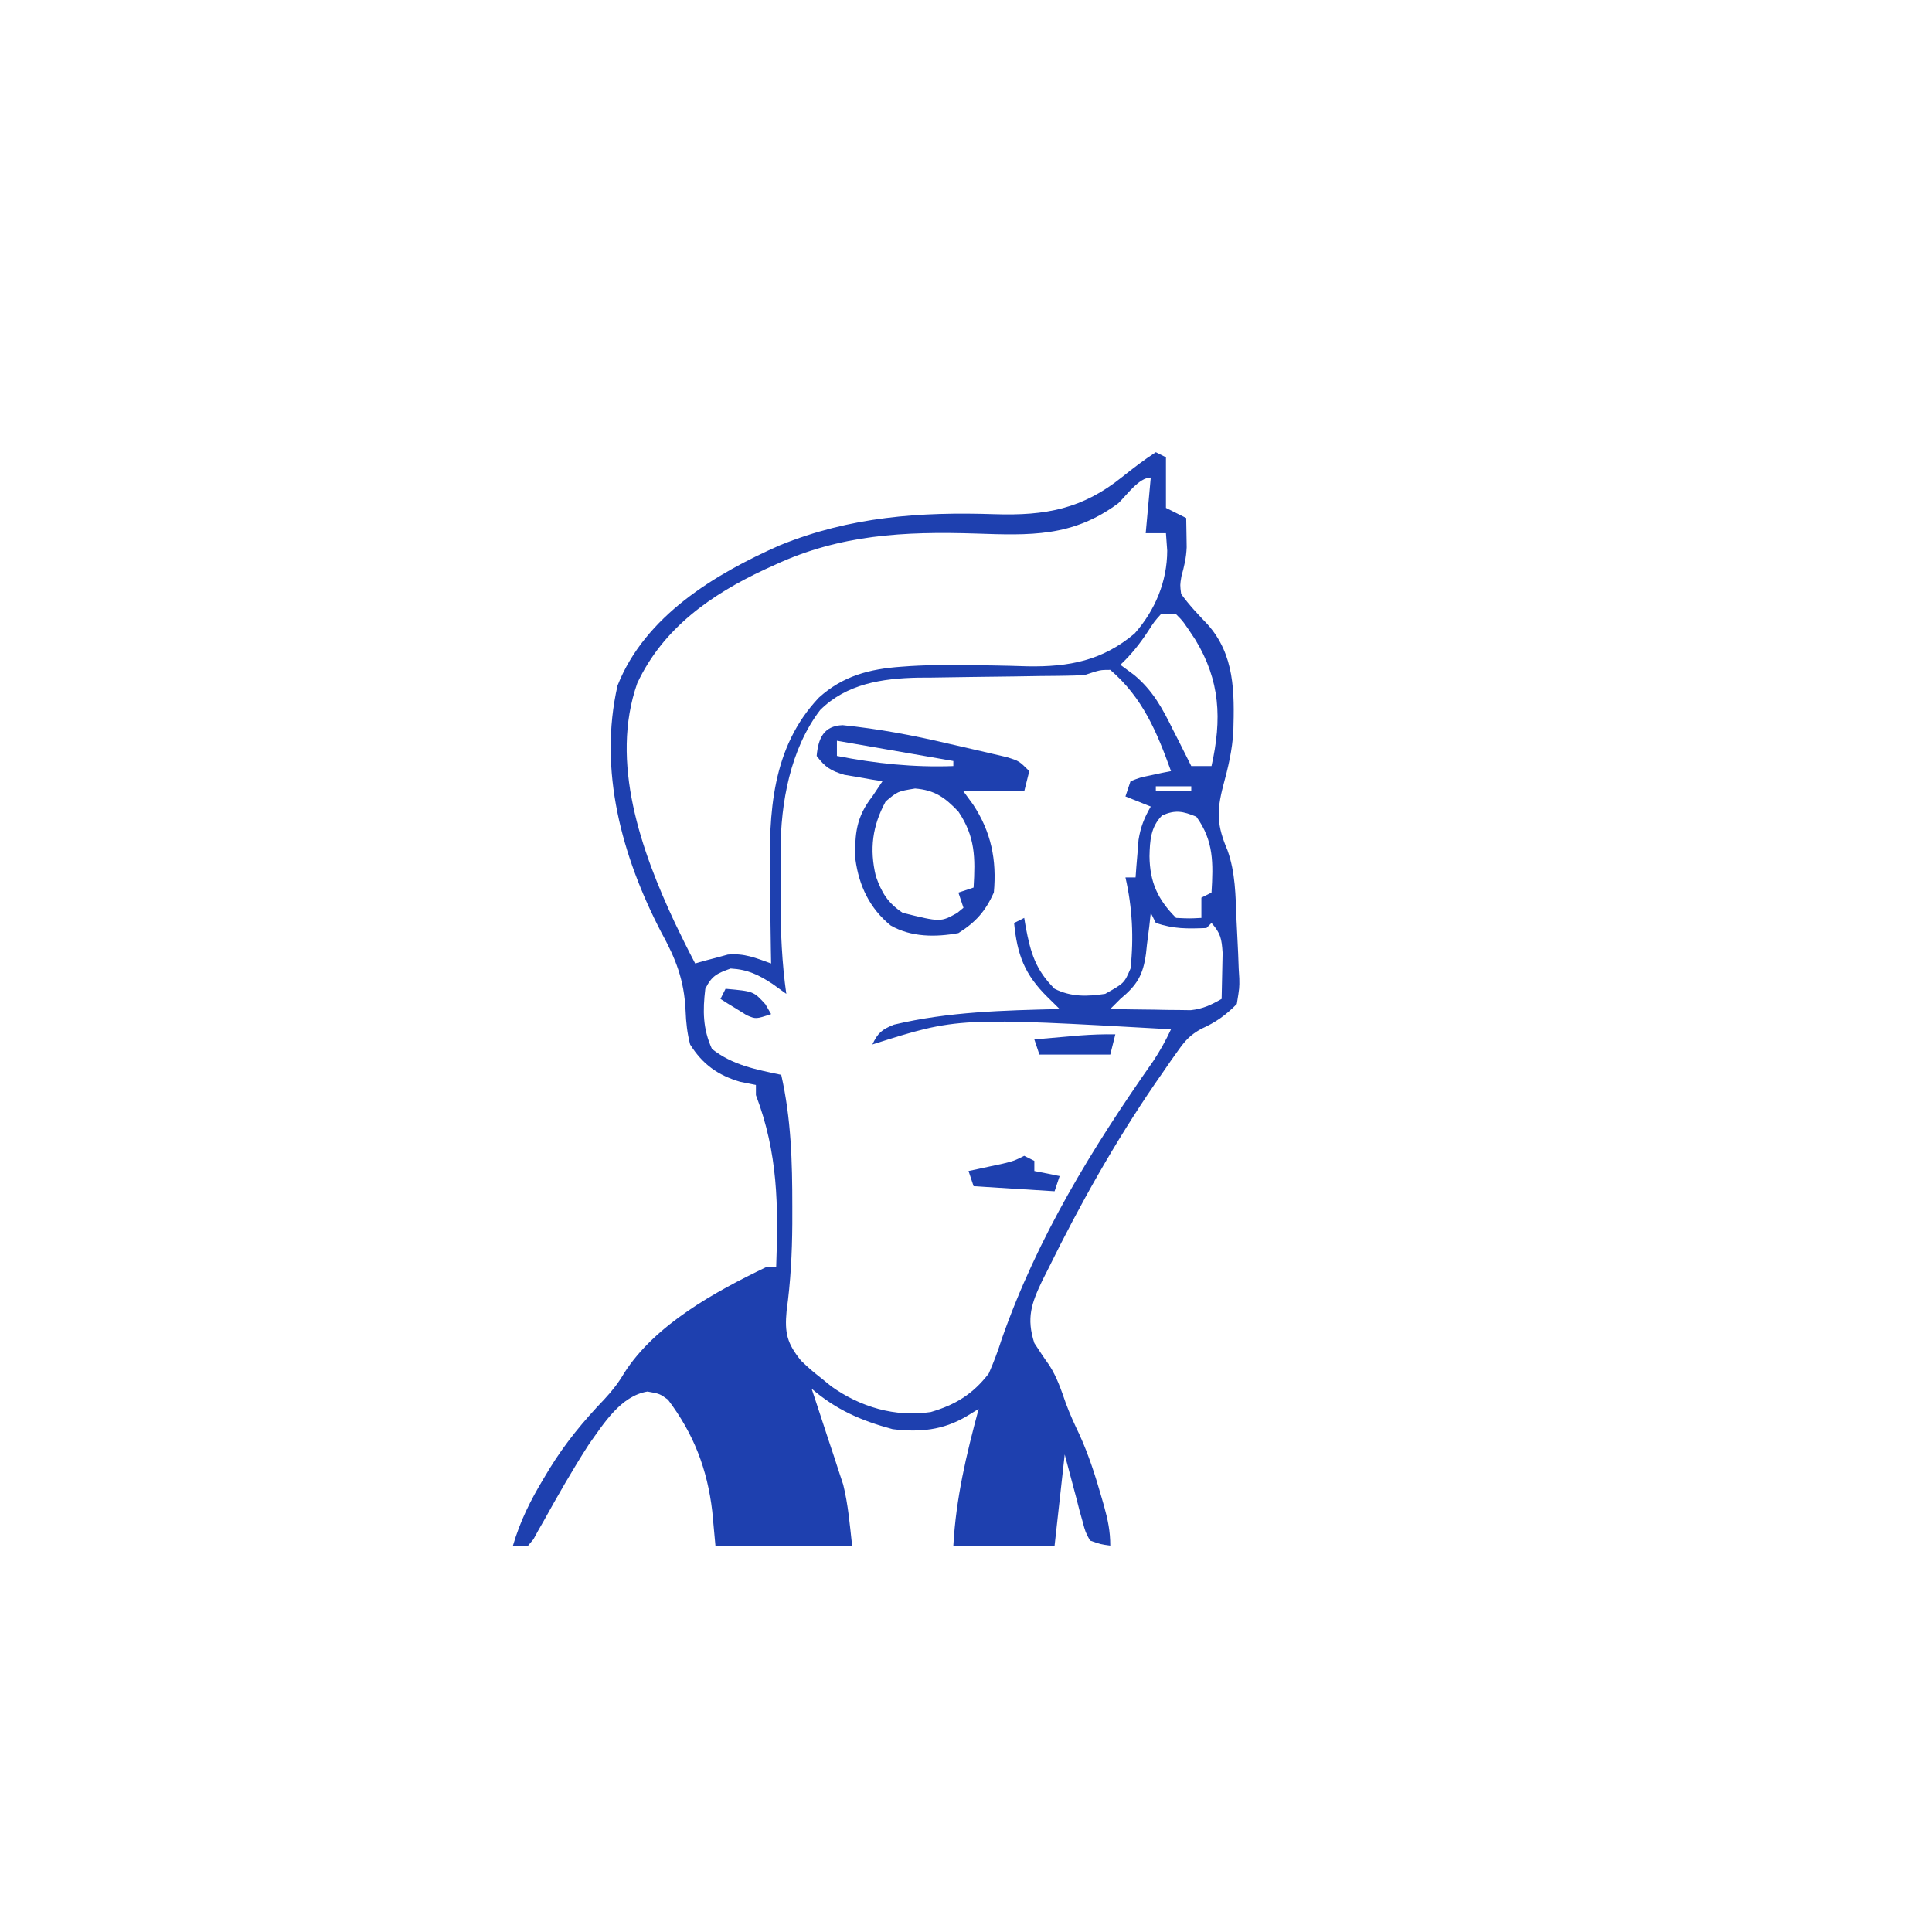
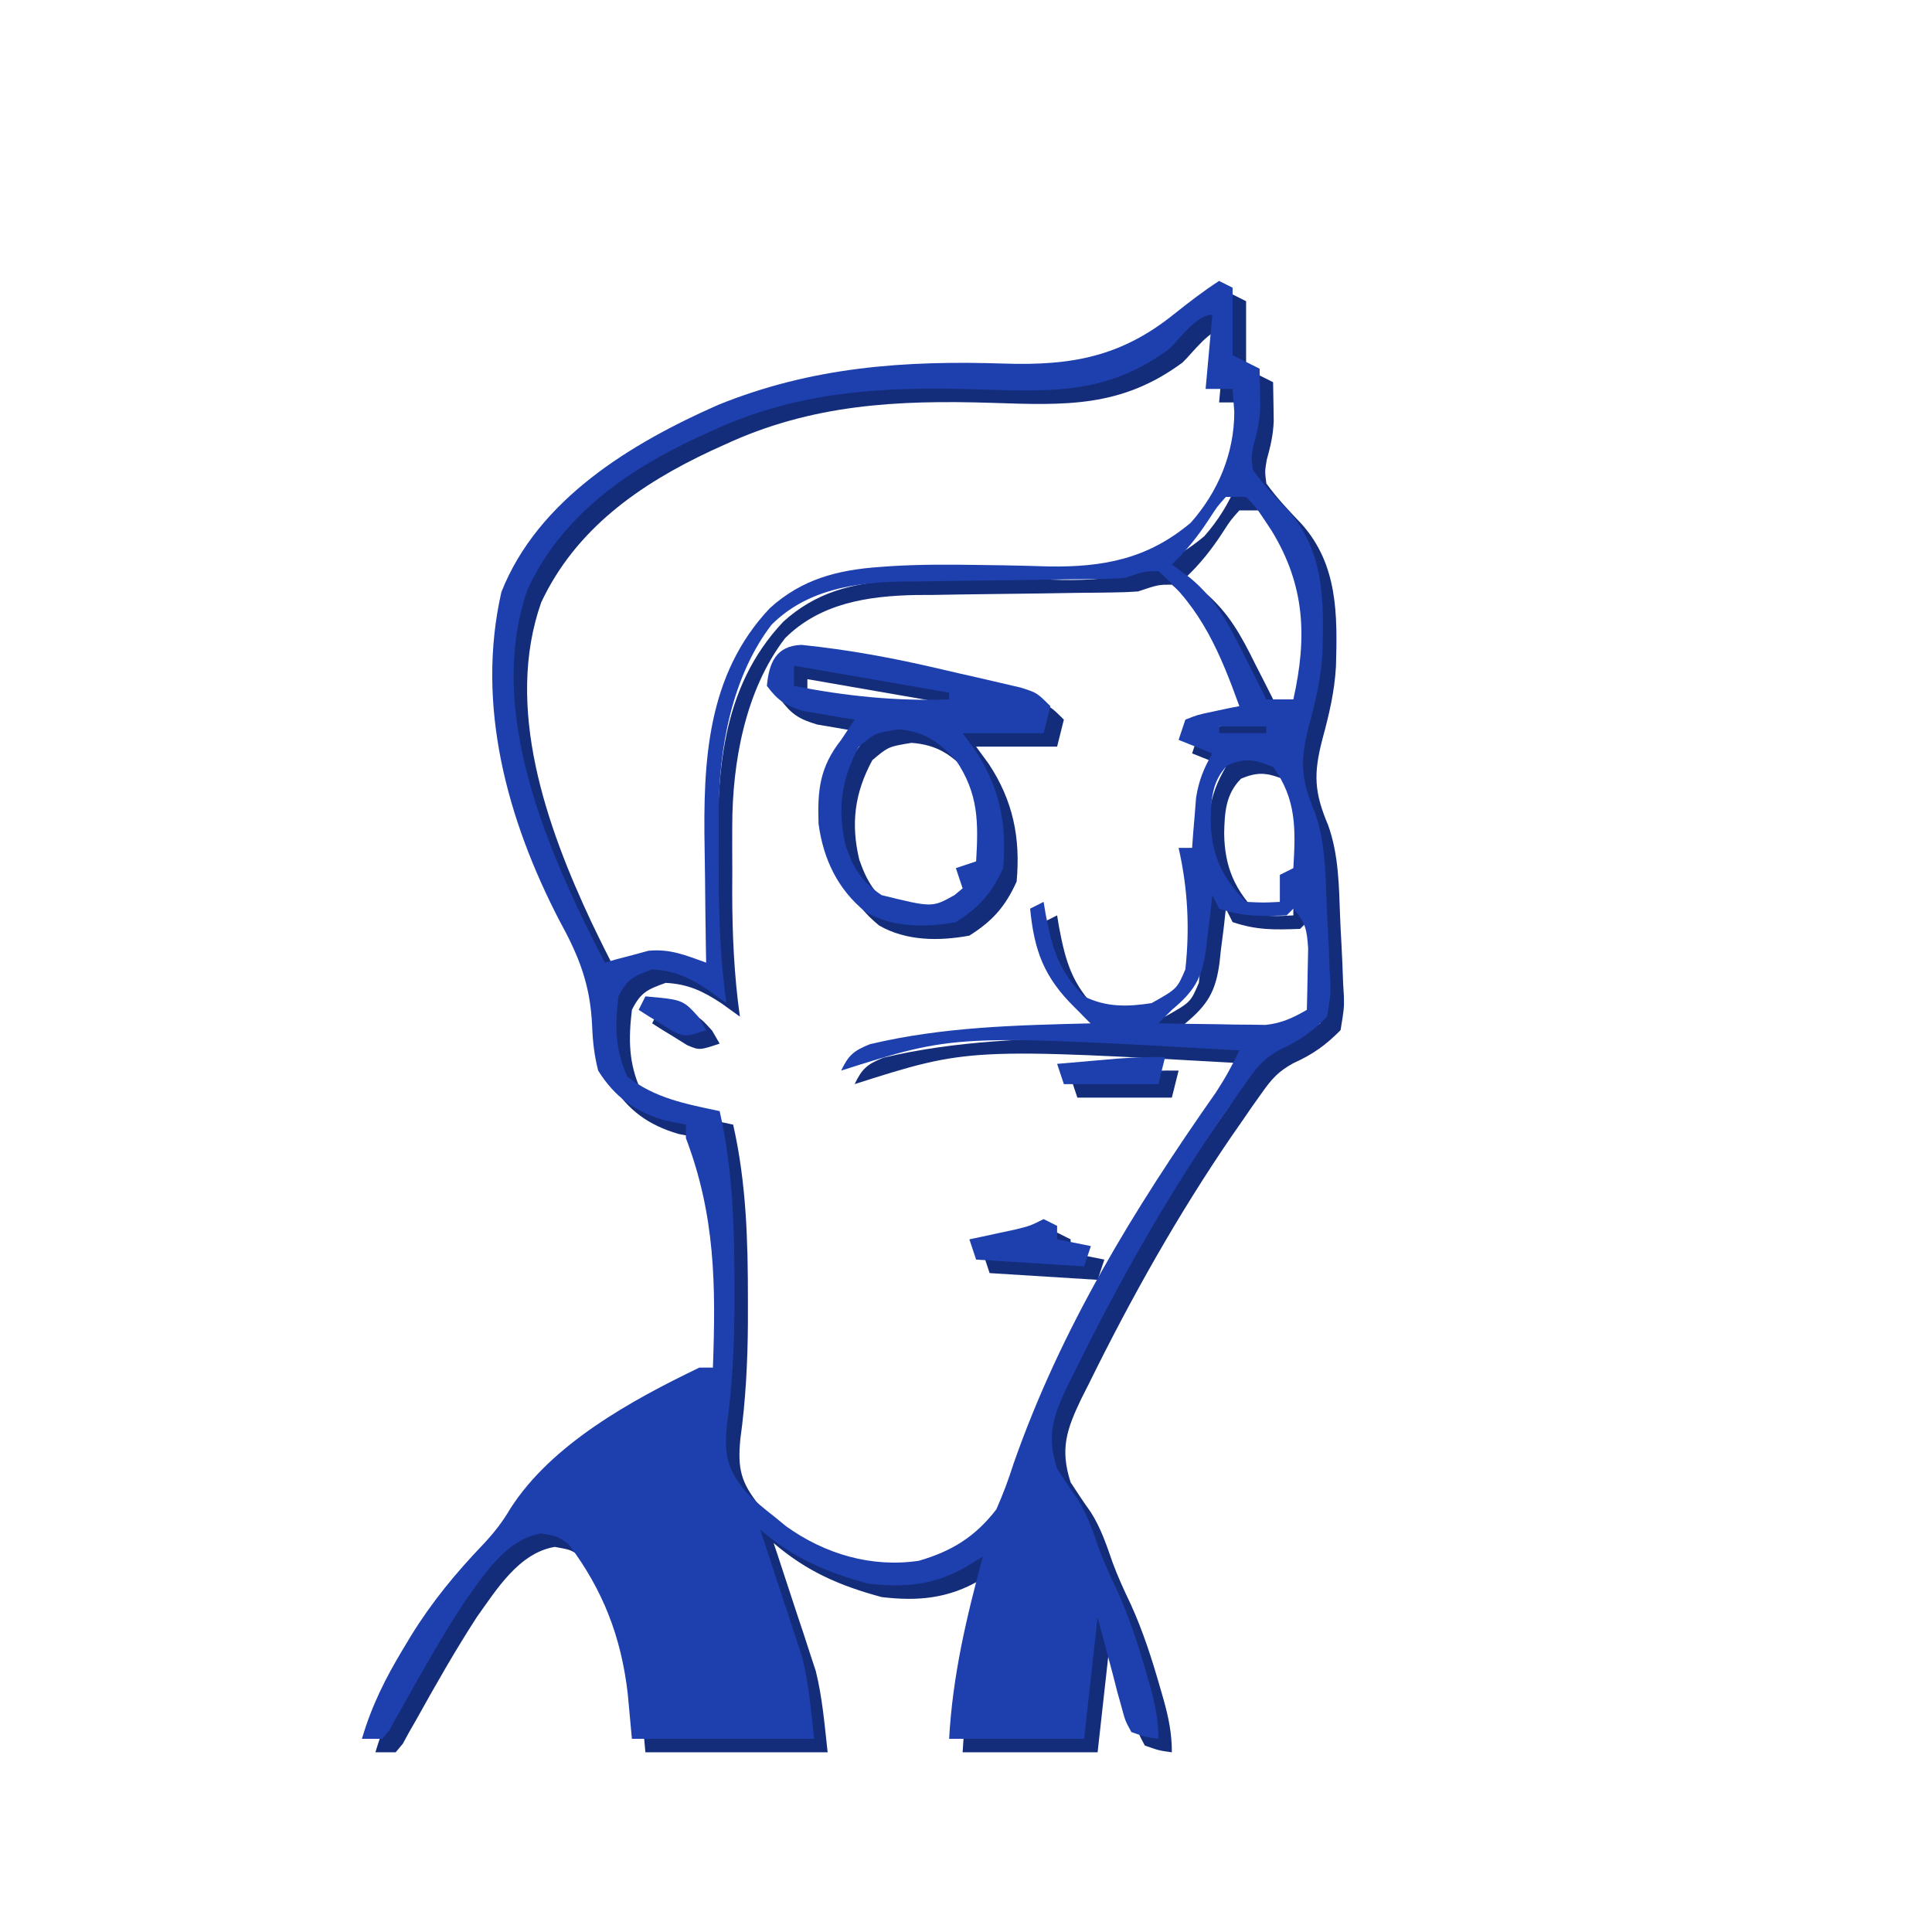
<svg xmlns="http://www.w3.org/2000/svg" version="1.1" width="229" height="229" viewBox="0 0 229 229">
-   <g transform="translate(45.8,45.8) scale(0.6)">
+   <g transform="translate(22.9,22.9) scale(0.8)">
+     <g transform="translate(2,2)">
+       <path d="M0 0 C0.33 0.165 0.33 0.165 2 1 C2 4.3 2 7.6 2 11 C2.66 11.33 2.66 11.33 6 13 C6.028 14.187 6.047 15.375 6.062 16.562 C6.068 16.929 6.068 16.929 6.094 18.785 C6.006 20.866 5.615 22.506 5.062 24.5 C4.77 26.223 4.77 26.223 5 28 C6.57 30.189 8.35 32.043 10.207 33.992 C15.598 40.03 15.533 47.381 15.316 55.113 C15.101 58.878 14.298 62.237 13.312 65.875 C11.956 71.061 12.097 73.779 14.16 78.648 C15.718 83.01 15.756 87.58 15.928 92.176 C15.978 93.446 16.041 94.715 16.115 95.984 C16.229 98.01 16.307 100.034 16.375 102.062 C16.413 102.694 16.452 103.325 16.491 103.975 C16.523 105.785 16.523 105.785 16 109 C13.793 111.242 11.853 112.616 8.994 113.903 C6.783 115.12 5.822 116.2 4.371 118.246 C3.899 118.909 3.427 119.571 2.941 120.253 C2.445 120.974 1.949 121.695 1.438 122.438 C0.914 123.192 0.39 123.946 -0.15 124.723 C-8.124 136.384 -15.018 148.641 -21.25 161.312 C-21.645 162.095 -22.041 162.877 -22.448 163.683 C-24.582 168.166 -25.597 171.056 -24 176 C-23.037 177.476 -22.071 178.95 -21.039 180.379 C-19.525 182.742 -18.697 185.247 -17.777 187.887 C-16.986 190.037 -16.048 192.058 -15.062 194.125 C-13.254 198.119 -11.956 202.17 -10.75 206.375 C-10.575 206.982 -10.4 207.59 -10.219 208.215 C-9.468 210.919 -9 213.177 -9 216 C-10.907 215.739 -10.907 215.739 -13 215 C-13.913 213.326 -13.913 213.326 -14.484 211.184 C-14.677 210.496 -14.87 209.808 -15.069 209.099 C-15.294 208.221 -15.519 207.343 -15.75 206.438 C-16.492 203.653 -17.235 200.869 -18 198 C-18.66 203.94 -19.32 209.88 -20 216 C-26.6 216 -33.2 216 -40 216 C-39.479 206.616 -37.44 198.047 -35 189 C-35.788 189.481 -36.575 189.962 -37.387 190.457 C-42.062 193.218 -46.649 193.649 -52 193 C-58.244 191.312 -63.113 189.192 -68 185 C-67.897 185.31 -67.897 185.31 -67.373 186.877 C-66.427 189.727 -65.495 192.582 -64.562 195.438 C-64.4 195.924 -64.4 195.924 -63.576 198.389 C-63.264 199.352 -62.951 200.316 -62.629 201.309 C-62.485 201.746 -62.485 201.746 -61.756 203.959 C-60.777 207.895 -60.448 211.969 -60 216 C-68.91 216 -77.82 216 -87 216 C-87.206 213.773 -87.412 211.545 -87.625 209.25 C-88.593 200.917 -91.285 193.925 -96.379 187.172 C-98 186 -98 186 -100.426 185.566 C-105.72 186.458 -109.013 191.82 -112 196 C-115.208 200.963 -118.131 206.092 -120.998 211.258 C-121.329 211.833 -121.659 212.408 -122 213 C-122.311 213.57 -122.621 214.141 -122.942 214.729 C-123.291 215.148 -123.64 215.568 -124 216 C-124.99 216 -125.98 216 -127 216 C-125.579 211.151 -123.542 207.07 -120.938 202.75 C-120.544 202.094 -120.151 201.438 -119.745 200.762 C-116.597 195.661 -113.067 191.401 -108.918 187.066 C-107.341 185.368 -106.166 183.854 -105 181.875 C-98.88 172.308 -86.994 165.806 -77 161 C-76.34 161 -75.68 161 -75 161 C-74.551 148.813 -74.643 138.457 -79 127 C-79 126.34 -79 125.68 -79 125 C-80.031 124.794 -81.062 124.588 -82.125 124.375 C-86.525 123.078 -89.55 120.912 -92 117 C-92.578 114.74 -92.806 112.672 -92.895 110.344 C-93.171 104.207 -94.856 100.023 -97.75 94.75 C-105.47 79.846 -110.159 62.864 -106.336 46.086 C-100.908 32.35 -87.071 24.034 -74.25 18.375 C-60.325 12.727 -46.626 11.754 -31.775 12.247 C-21.808 12.56 -14.503 11.224 -6.625 4.875 C-4.461 3.156 -2.324 1.497 0 0 Z M-7.406 10.078 C-16.488 16.808 -24.853 16.421 -35.688 16.062 C-49.662 15.628 -62.342 16.253 -75.25 22.25 C-75.918 22.553 -76.585 22.856 -77.273 23.168 C-87.885 28.134 -97.337 34.766 -102.438 45.625 C-107.914 61.176 -101.66 78.798 -95 93 C-93.709 95.69 -92.39 98.36 -91 101 C-90.42 100.832 -89.84 100.665 -89.242 100.492 C-88.852 100.39 -88.852 100.39 -86.875 99.875 C-86.109 99.666 -85.344 99.457 -84.555 99.242 C-81.303 98.934 -79.047 99.911 -76 101 C-76.016 100.124 -76.031 99.248 -76.048 98.345 C-76.103 95.035 -76.137 91.725 -76.165 88.415 C-76.18 86.993 -76.2 85.571 -76.226 84.15 C-76.458 71.275 -75.921 58.371 -66.555 48.473 C-61.815 44.192 -56.573 42.817 -50.25 42.375 C-49.68 42.334 -49.11 42.293 -48.523 42.251 C-44.216 41.995 -39.935 42.009 -35.621 42.082 C-35.051 42.09 -35.051 42.09 -32.169 42.129 C-29.888 42.167 -27.607 42.224 -25.327 42.3 C-17.166 42.439 -10.554 41.182 -4.188 35.812 C-0.14 31.23 2.239 25.543 2.25 19.438 C2.167 18.303 2.085 17.169 2 16 C0.68 16 -0.64 16 -2 16 C-1.67 12.37 -1.34 8.74 -1 5 C-3.338 5 -5.791 8.529 -7.406 10.078 Z M1 32 C-0.281 33.426 -0.281 33.426 -1.5 35.312 C-3.146 37.829 -4.811 39.931 -7 42 C-6.1 42.664 -5.2 43.328 -4.273 44.012 C-0.601 47.072 1.29 50.573 3.375 54.812 C3.729 55.505 4.084 56.198 4.449 56.912 C5.312 58.602 6.158 60.3 7 62 C8.32 62 9.64 62 11 62 C13.073 52.736 12.723 45.108 7.793 37.02 C5.413 33.417 5.413 33.417 4 32 C3.01 32 2.02 32 1 32 Z M-14 44 C-15.287 44.098 -16.579 44.145 -17.87 44.158 C-18.255 44.163 -18.255 44.163 -20.208 44.189 C-21.039 44.196 -21.87 44.203 -22.727 44.211 C-24.499 44.239 -26.271 44.268 -28.043 44.297 C-30.827 44.338 -33.611 44.375 -36.396 44.401 C-39.09 44.429 -41.783 44.475 -44.477 44.523 C-44.886 44.525 -44.886 44.525 -46.959 44.533 C-54.077 44.682 -61.095 45.745 -66.312 50.938 C-72.19 58.611 -74.122 69.276 -74.133 78.738 C-74.134 79.806 -74.135 80.874 -74.137 81.975 C-74.133 83.076 -74.129 84.178 -74.125 85.312 C-74.129 86.402 -74.133 87.492 -74.137 88.615 C-74.129 94.813 -73.864 100.86 -73 107 C-73.443 106.68 -73.443 106.68 -75.688 105.062 C-78.441 103.242 -80.635 102.177 -84 102 C-86.706 102.977 -87.703 103.405 -89 106 C-89.516 110.306 -89.502 113.901 -87.688 117.875 C-83.61 121.099 -79.022 121.935 -74 123 C-72.04 131.647 -71.807 140.156 -71.812 149 C-71.813 149.571 -71.813 149.571 -71.813 152.458 C-71.853 158.273 -72.142 163.869 -72.938 169.625 C-73.353 174.008 -72.849 176.058 -70.062 179.5 C-68.082 181.352 -68.082 181.352 -66 183 C-65.385 183.503 -64.77 184.005 -64.137 184.523 C-58.412 188.624 -51.499 190.675 -44.473 189.621 C-39.602 188.203 -36.135 186.073 -33 182 C-31.991 179.7 -31.188 177.564 -30.438 175.188 C-23.416 155.156 -12.616 137.541 -0.505 120.276 C0.845 118.234 1.964 116.214 3 114 C-39.102 111.623 -39.102 111.623 -56 117 C-54.891 114.692 -54.145 114.058 -51.734 113.086 C-40.934 110.513 -30.067 110.27 -19 110 C-19.394 109.612 -19.394 109.612 -21.391 107.648 C-25.949 103.164 -27.387 99.25 -28 93 C-27.34 92.67 -26.68 92.34 -26 92 C-25.902 92.592 -25.804 93.183 -25.703 93.793 C-24.725 98.959 -23.743 102.257 -20 106 C-16.74 107.63 -13.565 107.552 -10 107 C-6.23 104.879 -6.23 104.879 -5 102 C-4.329 95.902 -4.639 89.979 -6 84 C-5.34 84 -4.68 84 -4 84 C-3.976 83.662 -3.976 83.662 -3.852 81.953 C-3.777 81.061 -3.702 80.169 -3.625 79.25 C-3.59 78.809 -3.59 78.809 -3.414 76.578 C-3.001 74.009 -2.288 72.242 -1 70 C-2.65 69.34 -4.3 68.68 -6 68 C-5.835 67.505 -5.835 67.505 -5 65 C-3.152 64.27 -3.152 64.27 -0.938 63.812 C-0.204 63.654 0.529 63.495 1.285 63.332 C1.851 63.222 2.417 63.113 3 63 C0.209 55.284 -2.596 48.484 -9 43 C-11 43 -11 43 -14 44 Z M0 66 C0 66.33 0 66.66 0 67 C2.31 67 4.62 67 7 67 C7 66.67 7 66.34 7 66 C4.69 66 2.38 66 0 66 Z M1.25 71.75 C-1.031 74.031 -1.178 76.75 -1.25 79.812 C-1.194 84.893 0.364 88.364 4 92 C6.625 92.125 6.625 92.125 9 92 C9 90.68 9 89.36 9 88 C9.66 87.67 10.32 87.34 11 87 C11.346 81.23 11.477 76.795 8 72 C5.308 70.923 3.934 70.6 1.25 71.75 Z M-1 91 C-1.098 91.892 -1.196 92.784 -1.297 93.703 C-1.447 94.886 -1.598 96.068 -1.75 97.25 C-1.812 97.837 -1.874 98.423 -1.938 99.027 C-2.515 103.309 -3.71 105.263 -7 108 C-7.66 108.66 -8.32 109.32 -9 110 C-6.083 110.058 -3.167 110.094 -0.25 110.125 C0.575 110.142 1.4 110.159 2.25 110.176 C3.049 110.182 3.848 110.189 4.672 110.195 C5.038 110.201 5.038 110.201 6.894 110.227 C9.299 109.968 10.913 109.192 13 108 C13.054 106.063 13.093 104.125 13.125 102.188 C13.148 101.109 13.171 100.03 13.195 98.918 C13.009 96.136 12.814 95.036 11 93 C10.67 93.33 10.34 93.66 10 94 C6.191 94.141 3.625 94.208 0 93 C-0.33 92.34 -0.66 91.68 -1 91 Z " fill="#142d7a" transform="translate(152,13)" />
+       <path d="M0 0 C7.021 0.718 13.841 1.986 20.704 3.609 C22.465 4.024 24.229 4.422 25.994 4.82 C27.111 5.08 28.228 5.34 29.379 5.607 C30.388 5.842 31.397 6.076 32.436 6.318 C34.875 7.08 34.875 7.08 36.875 9.08 C36.545 10.4 36.215 11.72 35.875 13.08 C31.915 13.08 27.955 13.08 23.875 13.08 C24.494 13.925 25.113 14.771 25.75 15.642 C29.35 21.08 30.473 26.622 29.875 33.08 C28.185 36.798 26.308 38.911 22.875 41.08 C18.378 41.903 13.546 41.902 9.5 39.58 C5.359 36.215 3.236 31.744 2.528 26.513 C2.357 21.527 2.694 18.118 5.875 14.08 C6.549 13.084 7.217 12.085 7.875 11.08 C7.532 11.025 7.532 11.025 5.793 10.748 C4.892 10.589 3.991 10.431 3.063 10.267 C2.169 10.117 1.276 9.966 0.356 9.81 C-2.328 9.02 -3.46 8.304 -5.125 6.08 C-4.813 2.651 -3.777 0.142 0 0 Z M-1.125 3.08 C-1.125 4.07 -1.125 5.06 -1.125 6.08 C6.628 7.595 13.976 8.36 21.875 8.08 C21.875 7.75 21.875 7.42 21.875 7.08 C18.08 6.42 18.08 6.42 -1.125 3.08 Z M21.875 8.08 C25.875 9.08 25.875 9.08 25.875 9.08 Z M8.5 15.08 C5.88 19.918 5.283 24.457 6.563 29.83 C7.717 33.112 8.91 35.103 11.875 37.08 C19.362 38.924 19.362 38.924 22.653 37.088 C23.056 36.755 23.46 36.422 23.875 36.08 C23.545 35.09 23.215 34.1 22.875 33.08 C23.865 32.75 24.855 32.42 25.875 32.08 C26.228 26.207 26.217 22.035 22.875 17.08 C20.207 14.264 18.161 12.822 14.313 12.517 C10.875 13.08 10.875 13.08 8.5 15.08 Z " fill="#142d7a" transform="translate(90.12476,66.92017)" />
+       <path d="M0 0 C5.538 0.492 5.538 0.492 7.875 3.062 C8.061 3.382 8.061 3.382 9 5 C6 6 6 6 4.176 5.223 C3.561 4.84 2.946 4.457 2.312 4.062 C1.69 3.682 1.067 3.302 0.426 2.91 C-0.045 2.61 -0.515 2.309 -1 2 C-0.67 1.34 -0.34 0.68 0 0 Z " fill="#142d7a" transform="translate(67,119)" />
+       <path d="M0 0 C-0.33 1.32 -0.66 2.64 -1 4 C-5.62 4 -10.24 4 -15 4 C-15.33 3.01 -15.66 2.02 -16 1 C-14.084 0.831 -12.167 0.665 -10.25 0.5 C-9.183 0.407 -8.115 0.314 -7.016 0.219 C-4.658 0.048 -2.361 -0.046 0 0 Z " fill="#142d7a" transform="translate(144,128)" />
+       <path d="M0 0 C0.66 0.33 1.32 0.66 2 1 C2 1.66 2 2.32 2 3 C3.65 3.33 5.3 3.66 7 4 C6.67 4.99 6.34 5.98 6 7 C0.72 6.67 -4.56 6.34 -10 6 C-10.33 5.01 -10.66 4.02 -11 3 C-10.374 2.867 -9.747 2.734 -9.102 2.598 C-8.284 2.421 -7.467 2.244 -6.625 2.062 C-5.813 1.888 -5.001 1.714 -4.164 1.535 C-2 1 -2 1 0 0 Z " fill="#142d7a" transform="translate(126,152)" />
+     </g>
    <path d="M0 0 C0.33 0.165 0.33 0.165 2 1 C2 4.3 2 7.6 2 11 C2.66 11.33 2.66 11.33 6 13 C6.028 14.187 6.047 15.375 6.062 16.562 C6.068 16.929 6.068 16.929 6.094 18.785 C6.006 20.866 5.615 22.506 5.062 24.5 C4.77 26.223 4.77 26.223 5 28 C6.57 30.189 8.35 32.043 10.207 33.992 C15.598 40.03 15.533 47.381 15.316 55.113 C15.101 58.878 14.298 62.237 13.312 65.875 C11.956 71.061 12.097 73.779 14.16 78.648 C15.718 83.01 15.756 87.58 15.928 92.176 C15.978 93.446 16.041 94.715 16.115 95.984 C16.229 98.01 16.307 100.034 16.375 102.062 C16.413 102.694 16.452 103.325 16.491 103.975 C16.523 105.785 16.523 105.785 16 109 C13.793 111.242 11.853 112.616 8.994 113.903 C6.783 115.12 5.822 116.2 4.371 118.246 C3.899 118.909 3.427 119.571 2.941 120.253 C2.445 120.974 1.949 121.695 1.438 122.438 C0.914 123.192 0.39 123.946 -0.15 124.723 C-8.124 136.384 -15.018 148.641 -21.25 161.312 C-21.645 162.095 -22.041 162.877 -22.448 163.683 C-24.582 168.166 -25.597 171.056 -24 176 C-23.037 177.476 -22.071 178.95 -21.039 180.379 C-19.525 182.742 -18.697 185.247 -17.777 187.887 C-16.986 190.037 -16.048 192.058 -15.062 194.125 C-13.254 198.119 -11.956 202.17 -10.75 206.375 C-10.575 206.982 -10.4 207.59 -10.219 208.215 C-9.468 210.919 -9 213.177 -9 216 C-10.907 215.739 -10.907 215.739 -13 215 C-13.913 213.326 -13.913 213.326 -14.484 211.184 C-14.677 210.496 -14.87 209.808 -15.069 209.099 C-15.294 208.221 -15.519 207.343 -15.75 206.438 C-16.492 203.653 -17.235 200.869 -18 198 C-18.66 203.94 -19.32 209.88 -20 216 C-26.6 216 -33.2 216 -40 216 C-39.479 206.616 -37.44 198.047 -35 189 C-35.788 189.481 -36.575 189.962 -37.387 190.457 C-42.062 193.218 -46.649 193.649 -52 193 C-58.244 191.312 -63.113 189.192 -68 185 C-67.897 185.31 -67.897 185.31 -67.373 186.877 C-66.427 189.727 -65.495 192.582 -64.562 195.438 C-64.4 195.924 -64.4 195.924 -63.576 198.389 C-63.264 199.352 -62.951 200.316 -62.629 201.309 C-62.485 201.746 -62.485 201.746 -61.756 203.959 C-60.777 207.895 -60.448 211.969 -60 216 C-68.91 216 -77.82 216 -87 216 C-87.206 213.773 -87.412 211.545 -87.625 209.25 C-88.593 200.917 -91.285 193.925 -96.379 187.172 C-98 186 -98 186 -100.426 185.566 C-105.72 186.458 -109.013 191.82 -112 196 C-115.208 200.963 -118.131 206.092 -120.998 211.258 C-121.329 211.833 -121.659 212.408 -122 213 C-122.311 213.57 -122.621 214.141 -122.942 214.729 C-123.291 215.148 -123.64 215.568 -124 216 C-124.99 216 -125.98 216 -127 216 C-125.579 211.151 -123.542 207.07 -120.938 202.75 C-120.544 202.094 -120.151 201.438 -119.745 200.762 C-116.597 195.661 -113.067 191.401 -108.918 187.066 C-107.341 185.368 -106.166 183.854 -105 181.875 C-98.88 172.308 -86.994 165.806 -77 161 C-76.34 161 -75.68 161 -75 161 C-74.551 148.813 -74.643 138.457 -79 127 C-79 126.34 -79 125.68 -79 125 C-80.031 124.794 -81.062 124.588 -82.125 124.375 C-86.525 123.078 -89.55 120.912 -92 117 C-92.578 114.74 -92.806 112.672 -92.895 110.344 C-93.171 104.207 -94.856 100.023 -97.75 94.75 C-105.47 79.846 -110.159 62.864 -106.336 46.086 C-100.908 32.35 -87.071 24.034 -74.25 18.375 C-60.325 12.727 -46.626 11.754 -31.775 12.247 C-21.808 12.56 -14.503 11.224 -6.625 4.875 C-4.461 3.156 -2.324 1.497 0 0 Z M-7.406 10.078 C-16.488 16.808 -24.853 16.421 -35.688 16.062 C-49.662 15.628 -62.342 16.253 -75.25 22.25 C-75.918 22.553 -76.585 22.856 -77.273 23.168 C-87.885 28.134 -97.337 34.766 -102.438 45.625 C-107.914 61.176 -101.66 78.798 -95 93 C-93.709 95.69 -92.39 98.36 -91 101 C-90.42 100.832 -89.84 100.665 -89.242 100.492 C-88.852 100.39 -88.852 100.39 -86.875 99.875 C-86.109 99.666 -85.344 99.457 -84.555 99.242 C-81.303 98.934 -79.047 99.911 -76 101 C-76.016 100.124 -76.031 99.248 -76.048 98.345 C-76.103 95.035 -76.137 91.725 -76.165 88.415 C-76.18 86.993 -76.2 85.571 -76.226 84.15 C-76.458 71.275 -75.921 58.371 -66.555 48.473 C-61.815 44.192 -56.573 42.817 -50.25 42.375 C-49.68 42.334 -49.11 42.293 -48.523 42.251 C-44.216 41.995 -39.935 42.009 -35.621 42.082 C-35.051 42.09 -35.051 42.09 -32.169 42.129 C-29.888 42.167 -27.607 42.224 -25.327 42.3 C-17.166 42.439 -10.554 41.182 -4.188 35.812 C-0.14 31.23 2.239 25.543 2.25 19.438 C2.167 18.303 2.085 17.169 2 16 C0.68 16 -0.64 16 -2 16 C-1.67 12.37 -1.34 8.74 -1 5 C-3.338 5 -5.791 8.529 -7.406 10.078 Z M1 32 C-0.281 33.426 -0.281 33.426 -1.5 35.312 C-3.146 37.829 -4.811 39.931 -7 42 C-6.1 42.664 -5.2 43.328 -4.273 44.012 C-0.601 47.072 1.29 50.573 3.375 54.812 C3.729 55.505 4.084 56.198 4.449 56.912 C5.312 58.602 6.158 60.3 7 62 C8.32 62 9.64 62 11 62 C13.073 52.736 12.723 45.108 7.793 37.02 C5.413 33.417 5.413 33.417 4 32 C3.01 32 2.02 32 1 32 Z M-14 44 C-15.287 44.098 -16.579 44.145 -17.87 44.158 C-18.255 44.163 -18.255 44.163 -20.208 44.189 C-21.039 44.196 -21.87 44.203 -22.727 44.211 C-24.499 44.239 -26.271 44.268 -28.043 44.297 C-30.827 44.338 -33.611 44.375 -36.396 44.401 C-39.09 44.429 -41.783 44.475 -44.477 44.523 C-44.886 44.525 -44.886 44.525 -46.959 44.533 C-54.077 44.682 -61.095 45.745 -66.312 50.938 C-72.19 58.611 -74.122 69.276 -74.133 78.738 C-74.134 79.806 -74.135 80.874 -74.137 81.975 C-74.133 83.076 -74.129 84.178 -74.125 85.312 C-74.129 86.402 -74.133 87.492 -74.137 88.615 C-74.129 94.813 -73.864 100.86 -73 107 C-73.443 106.68 -73.443 106.68 -75.688 105.062 C-78.441 103.242 -80.635 102.177 -84 102 C-86.706 102.977 -87.703 103.405 -89 106 C-89.516 110.306 -89.502 113.901 -87.688 117.875 C-83.61 121.099 -79.022 121.935 -74 123 C-72.04 131.647 -71.807 140.156 -71.812 149 C-71.813 149.571 -71.813 149.571 -71.813 152.458 C-71.853 158.273 -72.142 163.869 -72.938 169.625 C-73.353 174.008 -72.849 176.058 -70.062 179.5 C-68.082 181.352 -68.082 181.352 -66 183 C-65.385 183.503 -64.77 184.005 -64.137 184.523 C-58.412 188.624 -51.499 190.675 -44.473 189.621 C-39.602 188.203 -36.135 186.073 -33 182 C-31.991 179.7 -31.188 177.564 -30.438 175.188 C-23.416 155.156 -12.616 137.541 -0.505 120.276 C0.845 118.234 1.964 116.214 3 114 C-39.102 111.623 -39.102 111.623 -56 117 C-54.891 114.692 -54.145 114.058 -51.734 113.086 C-40.934 110.513 -30.067 110.27 -19 110 C-19.394 109.612 -19.394 109.612 -21.391 107.648 C-25.949 103.164 -27.387 99.25 -28 93 C-27.34 92.67 -26.68 92.34 -26 92 C-25.902 92.592 -25.804 93.183 -25.703 93.793 C-24.725 98.959 -23.743 102.257 -20 106 C-16.74 107.63 -13.565 107.552 -10 107 C-6.23 104.879 -6.23 104.879 -5 102 C-4.329 95.902 -4.639 89.979 -6 84 C-5.34 84 -4.68 84 -4 84 C-3.976 83.662 -3.976 83.662 -3.852 81.953 C-3.777 81.061 -3.702 80.169 -3.625 79.25 C-3.59 78.809 -3.59 78.809 -3.414 76.578 C-3.001 74.009 -2.288 72.242 -1 70 C-2.65 69.34 -4.3 68.68 -6 68 C-5.835 67.505 -5.835 67.505 -5 65 C-3.152 64.27 -3.152 64.27 -0.938 63.812 C-0.204 63.654 0.529 63.495 1.285 63.332 C1.851 63.222 2.417 63.113 3 63 C0.209 55.284 -2.596 48.484 -9 43 C-11 43 -11 43 -14 44 Z M0 66 C0 66.33 0 66.66 0 67 C2.31 67 4.62 67 7 67 C7 66.67 7 66.34 7 66 C4.69 66 2.38 66 0 66 Z M1.25 71.75 C-1.031 74.031 -1.178 76.75 -1.25 79.812 C-1.194 84.893 0.364 88.364 4 92 C6.625 92.125 6.625 92.125 9 92 C9 90.68 9 89.36 9 88 C9.66 87.67 10.32 87.34 11 87 C11.346 81.23 11.477 76.795 8 72 C5.308 70.923 3.934 70.6 1.25 71.75 Z M-1 91 C-1.098 91.892 -1.196 92.784 -1.297 93.703 C-1.447 94.886 -1.598 96.068 -1.75 97.25 C-1.812 97.837 -1.874 98.423 -1.938 99.027 C-2.515 103.309 -3.71 105.263 -7 108 C-7.66 108.66 -8.32 109.32 -9 110 C-6.083 110.058 -3.167 110.094 -0.25 110.125 C0.575 110.142 1.4 110.159 2.25 110.176 C3.049 110.182 3.848 110.189 4.672 110.195 C5.038 110.201 5.038 110.201 6.894 110.227 C9.299 109.968 10.913 109.192 13 108 C13.054 106.063 13.093 104.125 13.125 102.188 C13.148 101.109 13.171 100.03 13.195 98.918 C13.009 96.136 12.814 95.036 11 93 C10.67 93.33 10.34 93.66 10 94 C6.191 94.141 3.625 94.208 0 93 C-0.33 92.34 -0.66 91.68 -1 91 Z " fill="#1e40af" transform="translate(152,13)" />
    <path d="M0 0 C7.021 0.718 13.841 1.986 20.704 3.609 C22.465 4.024 24.229 4.422 25.994 4.82 C27.111 5.08 28.228 5.34 29.379 5.607 C30.388 5.842 31.397 6.076 32.436 6.318 C34.875 7.08 34.875 7.08 36.875 9.08 C36.545 10.4 36.215 11.72 35.875 13.08 C31.915 13.08 27.955 13.08 23.875 13.08 C24.494 13.925 25.113 14.771 25.75 15.642 C29.35 21.08 30.473 26.622 29.875 33.08 C28.185 36.798 26.308 38.911 22.875 41.08 C18.378 41.903 13.546 41.902 9.5 39.58 C5.359 36.215 3.236 31.744 2.528 26.513 C2.357 21.527 2.694 18.118 5.875 14.08 C6.549 13.084 7.217 12.085 7.875 11.08 C7.532 11.025 7.532 11.025 5.793 10.748 C4.892 10.589 3.991 10.431 3.063 10.267 C2.169 10.117 1.276 9.966 0.356 9.81 C-2.328 9.02 -3.46 8.304 -5.125 6.08 C-4.813 2.651 -3.777 0.142 0 0 Z M-1.125 3.08 C-1.125 4.07 -1.125 5.06 -1.125 6.08 C6.628 7.595 13.976 8.36 21.875 8.08 C21.875 7.75 21.875 7.42 21.875 7.08 C18.08 6.42 18.08 6.42 -1.125 3.08 Z M21.875 8.08 C25.875 9.08 25.875 9.08 25.875 9.08 Z M8.5 15.08 C5.88 19.918 5.283 24.457 6.563 29.83 C7.717 33.112 8.91 35.103 11.875 37.08 C19.362 38.924 19.362 38.924 22.653 37.088 C23.056 36.755 23.46 36.422 23.875 36.08 C23.545 35.09 23.215 34.1 22.875 33.08 C23.865 32.75 24.855 32.42 25.875 32.08 C26.228 26.207 26.217 22.035 22.875 17.08 C20.207 14.264 18.161 12.822 14.313 12.517 C10.875 13.08 10.875 13.08 8.5 15.08 Z " fill="#1e40af" transform="translate(90.12476,66.92017)" />
    <path d="M0 0 C5.538 0.492 5.538 0.492 7.875 3.062 C8.061 3.382 8.061 3.382 9 5 C6 6 6 6 4.176 5.223 C3.561 4.84 2.946 4.457 2.312 4.062 C1.69 3.682 1.067 3.302 0.426 2.91 C-0.045 2.61 -0.515 2.309 -1 2 C-0.67 1.34 -0.34 0.68 0 0 Z " fill="#1e40af" transform="translate(67,119)" />
    <path d="M0 0 C-0.33 1.32 -0.66 2.64 -1 4 C-5.62 4 -10.24 4 -15 4 C-15.33 3.01 -15.66 2.02 -16 1 C-14.084 0.831 -12.167 0.665 -10.25 0.5 C-9.183 0.407 -8.115 0.314 -7.016 0.219 C-4.658 0.048 -2.361 -0.046 0 0 Z " fill="#1e40af" transform="translate(144,128)" />
    <path d="M0 0 C0.66 0.33 1.32 0.66 2 1 C2 1.66 2 2.32 2 3 C3.65 3.33 5.3 3.66 7 4 C6.67 4.99 6.34 5.98 6 7 C0.72 6.67 -4.56 6.34 -10 6 C-10.33 5.01 -10.66 4.02 -11 3 C-10.374 2.867 -9.747 2.734 -9.102 2.598 C-8.284 2.421 -7.467 2.244 -6.625 2.062 C-5.813 1.888 -5.001 1.714 -4.164 1.535 C-2 1 -2 1 0 0 Z " fill="#1e40af" transform="translate(126,152)" />
  </g>
</svg>
